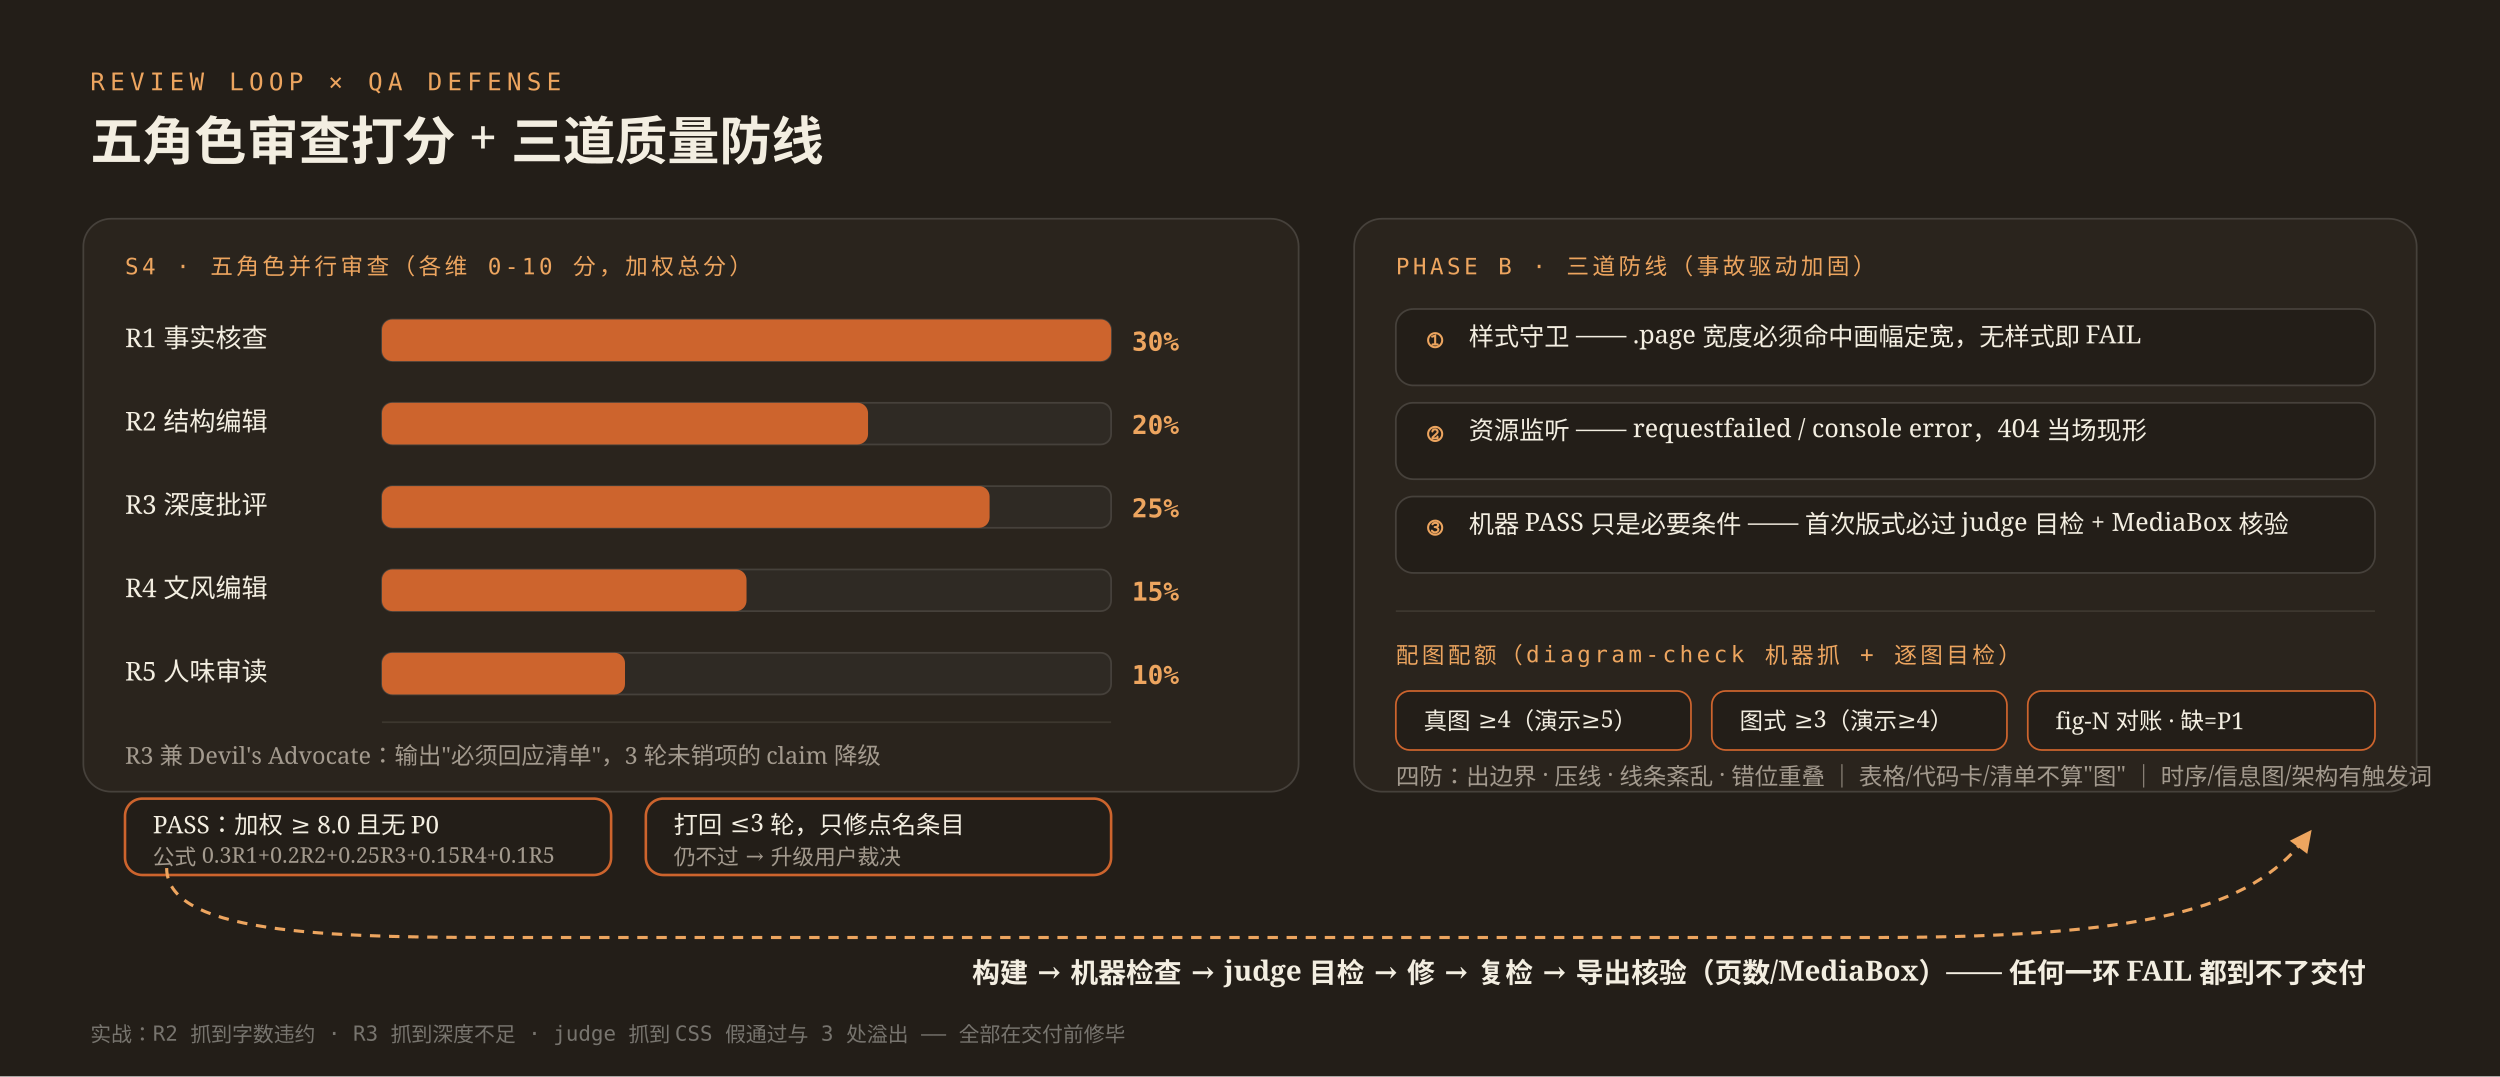
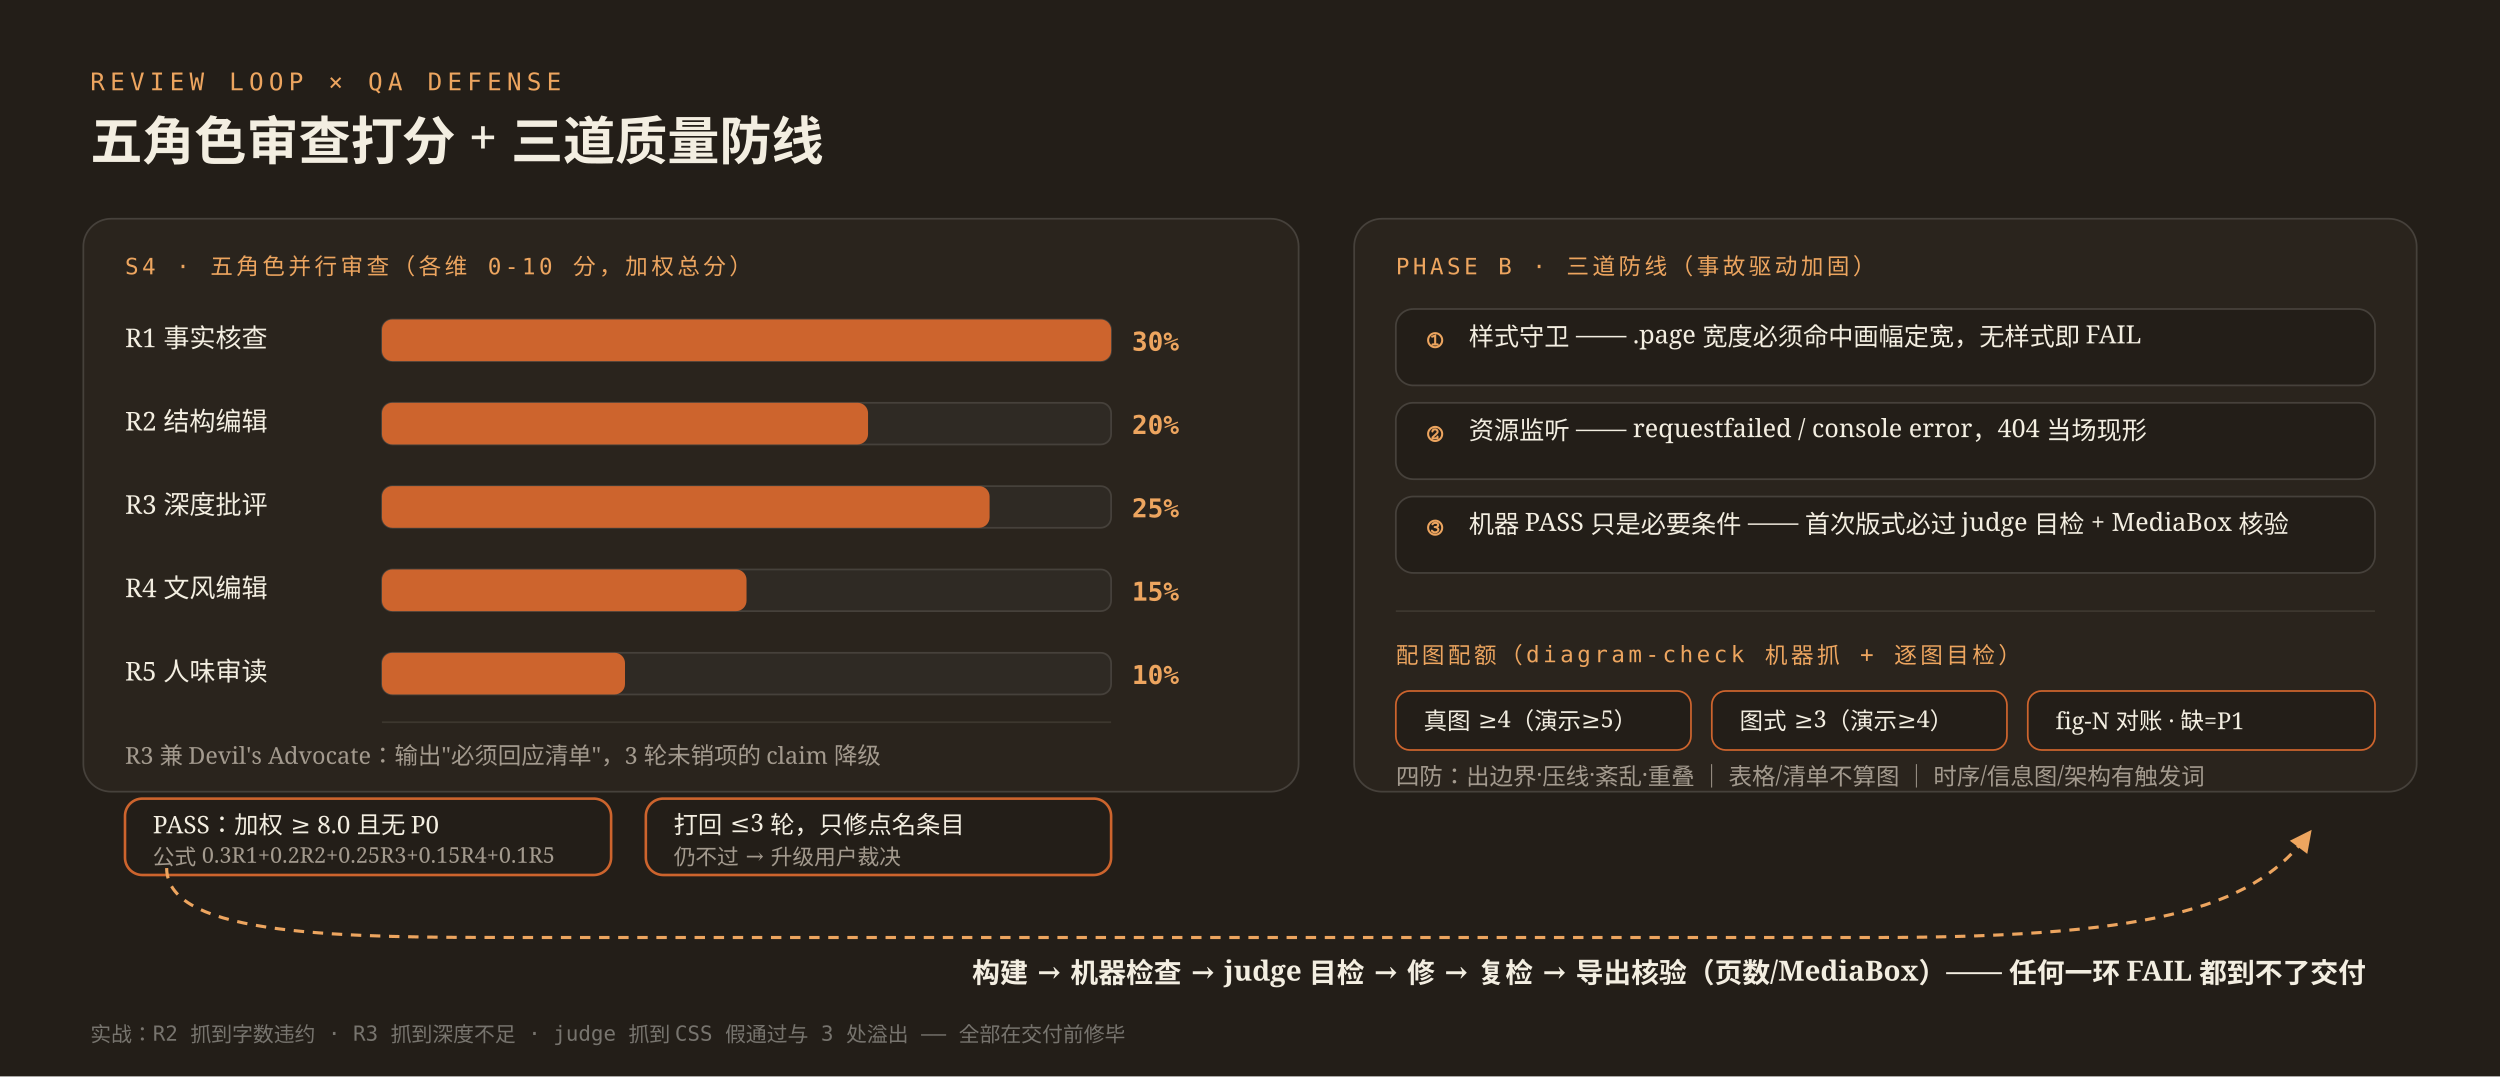
<svg xmlns="http://www.w3.org/2000/svg" width="1440" height="620" viewBox="0 0 1440 620" font-family="'Source Han Serif SC','Noto Serif SC',Georgia,serif">
  <defs>
    <marker id="ar5" viewBox="0 0 10 10" refX="8" refY="5" markerWidth="7" markerHeight="7" orient="auto-start-reverse">
      <path d="M0,0 L10,5 L0,10 z" fill="#eda55f" />
    </marker>
  </defs>
  <rect width="1440" height="620" fill="#231e18" />
  <text x="52" y="52" font-family="'JetBrains Mono',Consolas,monospace" font-size="14" letter-spacing="3" fill="#eda55f">REVIEW LOOP × QA DEFENSE</text>
  <text x="52" y="92" font-size="30" font-weight="700" fill="#f3eee1">五角色审查打分 + 三道质量防线</text>
  <rect x="48" y="126" width="700" height="330" rx="16" fill="#2a241d" stroke="#46413b" />
  <text x="72" y="158" font-family="'JetBrains Mono',Consolas,monospace" font-size="13" letter-spacing="2" fill="#eda55f">S4 · 五角色并行审查（各维 0-10 分，加权总分）</text>
  <g font-size="15" fill="#f3eee1">
    <text x="72" y="200">R1 事实核查</text>
    <rect x="220" y="184" width="420" height="24" rx="6" fill="#2f2a24" stroke="#46413b" />
    <rect x="220" y="184" width="420" height="24" rx="6" fill="#cd642d" />
    <text x="652" y="202" font-family="'JetBrains Mono',Consolas,monospace" fill="#eda55f" font-weight="700">30%</text>
    <text x="72" y="248">R2 结构编辑</text>
    <rect x="220" y="232" width="420" height="24" rx="6" fill="#2f2a24" stroke="#46413b" />
    <rect x="220" y="232" width="280" height="24" rx="6" fill="#cd642d" />
    <text x="652" y="250" font-family="'JetBrains Mono',Consolas,monospace" fill="#eda55f" font-weight="700">20%</text>
    <text x="72" y="296">R3 深度批评</text>
    <rect x="220" y="280" width="420" height="24" rx="6" fill="#2f2a24" stroke="#46413b" />
    <rect x="220" y="280" width="350" height="24" rx="6" fill="#cd642d" />
    <text x="652" y="298" font-family="'JetBrains Mono',Consolas,monospace" fill="#eda55f" font-weight="700">25%</text>
    <text x="72" y="344">R4 文风编辑</text>
    <rect x="220" y="328" width="420" height="24" rx="6" fill="#2f2a24" stroke="#46413b" />
    <rect x="220" y="328" width="210" height="24" rx="6" fill="#cd642d" />
    <text x="652" y="346" font-family="'JetBrains Mono',Consolas,monospace" fill="#eda55f" font-weight="700">15%</text>
    <text x="72" y="392">R5 人味审读</text>
    <rect x="220" y="376" width="420" height="24" rx="6" fill="#2f2a24" stroke="#46413b" />
    <rect x="220" y="376" width="140" height="24" rx="6" fill="#cd642d" />
    <text x="652" y="394" font-family="'JetBrains Mono',Consolas,monospace" fill="#eda55f" font-weight="700">10%</text>
  </g>
  <line x1="220" y1="416" x2="640" y2="416" stroke="#3d372f" />
  <text x="72" y="440" font-size="13.5" fill="#a39a8e">R3 兼 Devil's Advocate：输出"必须回应清单"，3 轮未销项的 claim 降级</text>
  <rect x="72" y="460" width="280" height="44" rx="10" fill="none" stroke="#cd642d" stroke-width="1.5" />
  <text x="88" y="480" font-size="14" fill="#f3eee1">PASS：加权 ≥ 8.0 且无 P0</text>
  <text x="88" y="498" font-size="12.5" fill="#a39a8e">公式 0.3R1+0.2R2+0.25R3+0.15R4+0.1R5</text>
  <rect x="372" y="460" width="268" height="44" rx="10" fill="none" stroke="#cd642d" stroke-width="1.5" />
  <text x="388" y="480" font-size="14" fill="#f3eee1">打回 ≤3 轮，只修点名条目</text>
  <text x="388" y="498" font-size="12.5" fill="#a39a8e">仍不过 → 升级用户裁决</text>
  <rect x="780" y="126" width="612" height="330" rx="16" fill="#2a241d" stroke="#46413b" />
  <text x="804" y="158" font-family="'JetBrains Mono',Consolas,monospace" font-size="13" letter-spacing="2" fill="#eda55f">PHASE B · 三道防线（事故驱动加固）</text>
  <g font-size="14.5" fill="#f3eee1">
    <rect x="804" y="178" width="564" height="44" rx="10" fill="#231e18" stroke="#46413b" />
    <text x="822" y="199" font-weight="700" fill="#eda55f" font-family="'JetBrains Mono',Consolas,monospace">①</text>
    <text x="846" y="199">样式守卫 —— .page 宽度必须命中画幅定宽，无样式即 FAIL</text>
    <rect x="804" y="232" width="564" height="44" rx="10" fill="#231e18" stroke="#46413b" />
    <text x="822" y="253" font-weight="700" fill="#eda55f" font-family="'JetBrains Mono',Consolas,monospace">②</text>
    <text x="846" y="253">资源监听 —— requestfailed / console error，404 当场现形</text>
    <rect x="804" y="286" width="564" height="44" rx="10" fill="#231e18" stroke="#46413b" />
    <text x="822" y="307" font-weight="700" fill="#eda55f" font-family="'JetBrains Mono',Consolas,monospace">③</text>
    <text x="846" y="307">机器 PASS 只是必要条件 —— 首次版式必过 judge 目检 + MediaBox 核验</text>
  </g>
  <line x1="804" y1="352" x2="1368" y2="352" stroke="#3d372f" />
  <text x="804" y="382" font-family="'JetBrains Mono',Consolas,monospace" font-size="13" letter-spacing="2" fill="#eda55f">配图配额（diagram-check 机器抓 + 逐图目检）</text>
  <g font-size="13.5">
    <rect x="804" y="398" width="170" height="34" rx="8" fill="#231e18" stroke="#cd642d" />
    <text x="820" y="420" fill="#f3eee1">真图 ≥4（演示≥5）</text>
    <rect x="986" y="398" width="170" height="34" rx="8" fill="#231e18" stroke="#cd642d" />
    <text x="1002" y="420" fill="#f3eee1">图式 ≥3（演示≥4）</text>
    <rect x="1168" y="398" width="200" height="34" rx="8" fill="#231e18" stroke="#cd642d" />
    <text x="1184" y="420" fill="#f3eee1">fig-N 对账 · 缺=P1</text>
  </g>
-   <text x="804" y="452" font-size="13.5" fill="#a39a8e">四防：出边界 · 压线 · 线条紊乱 · 错位重叠 ｜ 表格/代码卡/清单不算"图" ｜ 时序/信息图/架构有触发词</text>
+   <text x="804" y="452" font-size="13.5" fill="#a39a8e">四防：出边界·压线·紊乱·重叠 ｜ 表格/清单不算图 ｜ 时序/信息图/架构有触发词</text>
  <path d="M 96 500 C 96 540 200 540 300 540 L 1080 540 C 1250 540 1300 520 1330 480" fill="none" stroke="#eda55f" stroke-width="1.8" stroke-dasharray="6 5" marker-end="url(#ar5)" />
  <text x="560" y="566" font-size="16" fill="#f3eee1" font-weight="700">构建 → 机器检查 → judge 目检 → 修 → 复检 → 导出核验（页数/MediaBox）—— 任何一环 FAIL 都到不了交付</text>
  <text x="52" y="600" font-family="'JetBrains Mono',Consolas,monospace" font-size="12" fill="#77746e">实战：R2 抓到字数违约 · R3 抓到深度不足 · judge 抓到 CSS 假通过与 3 处溢出 —— 全部在交付前修毕</text>
</svg>
